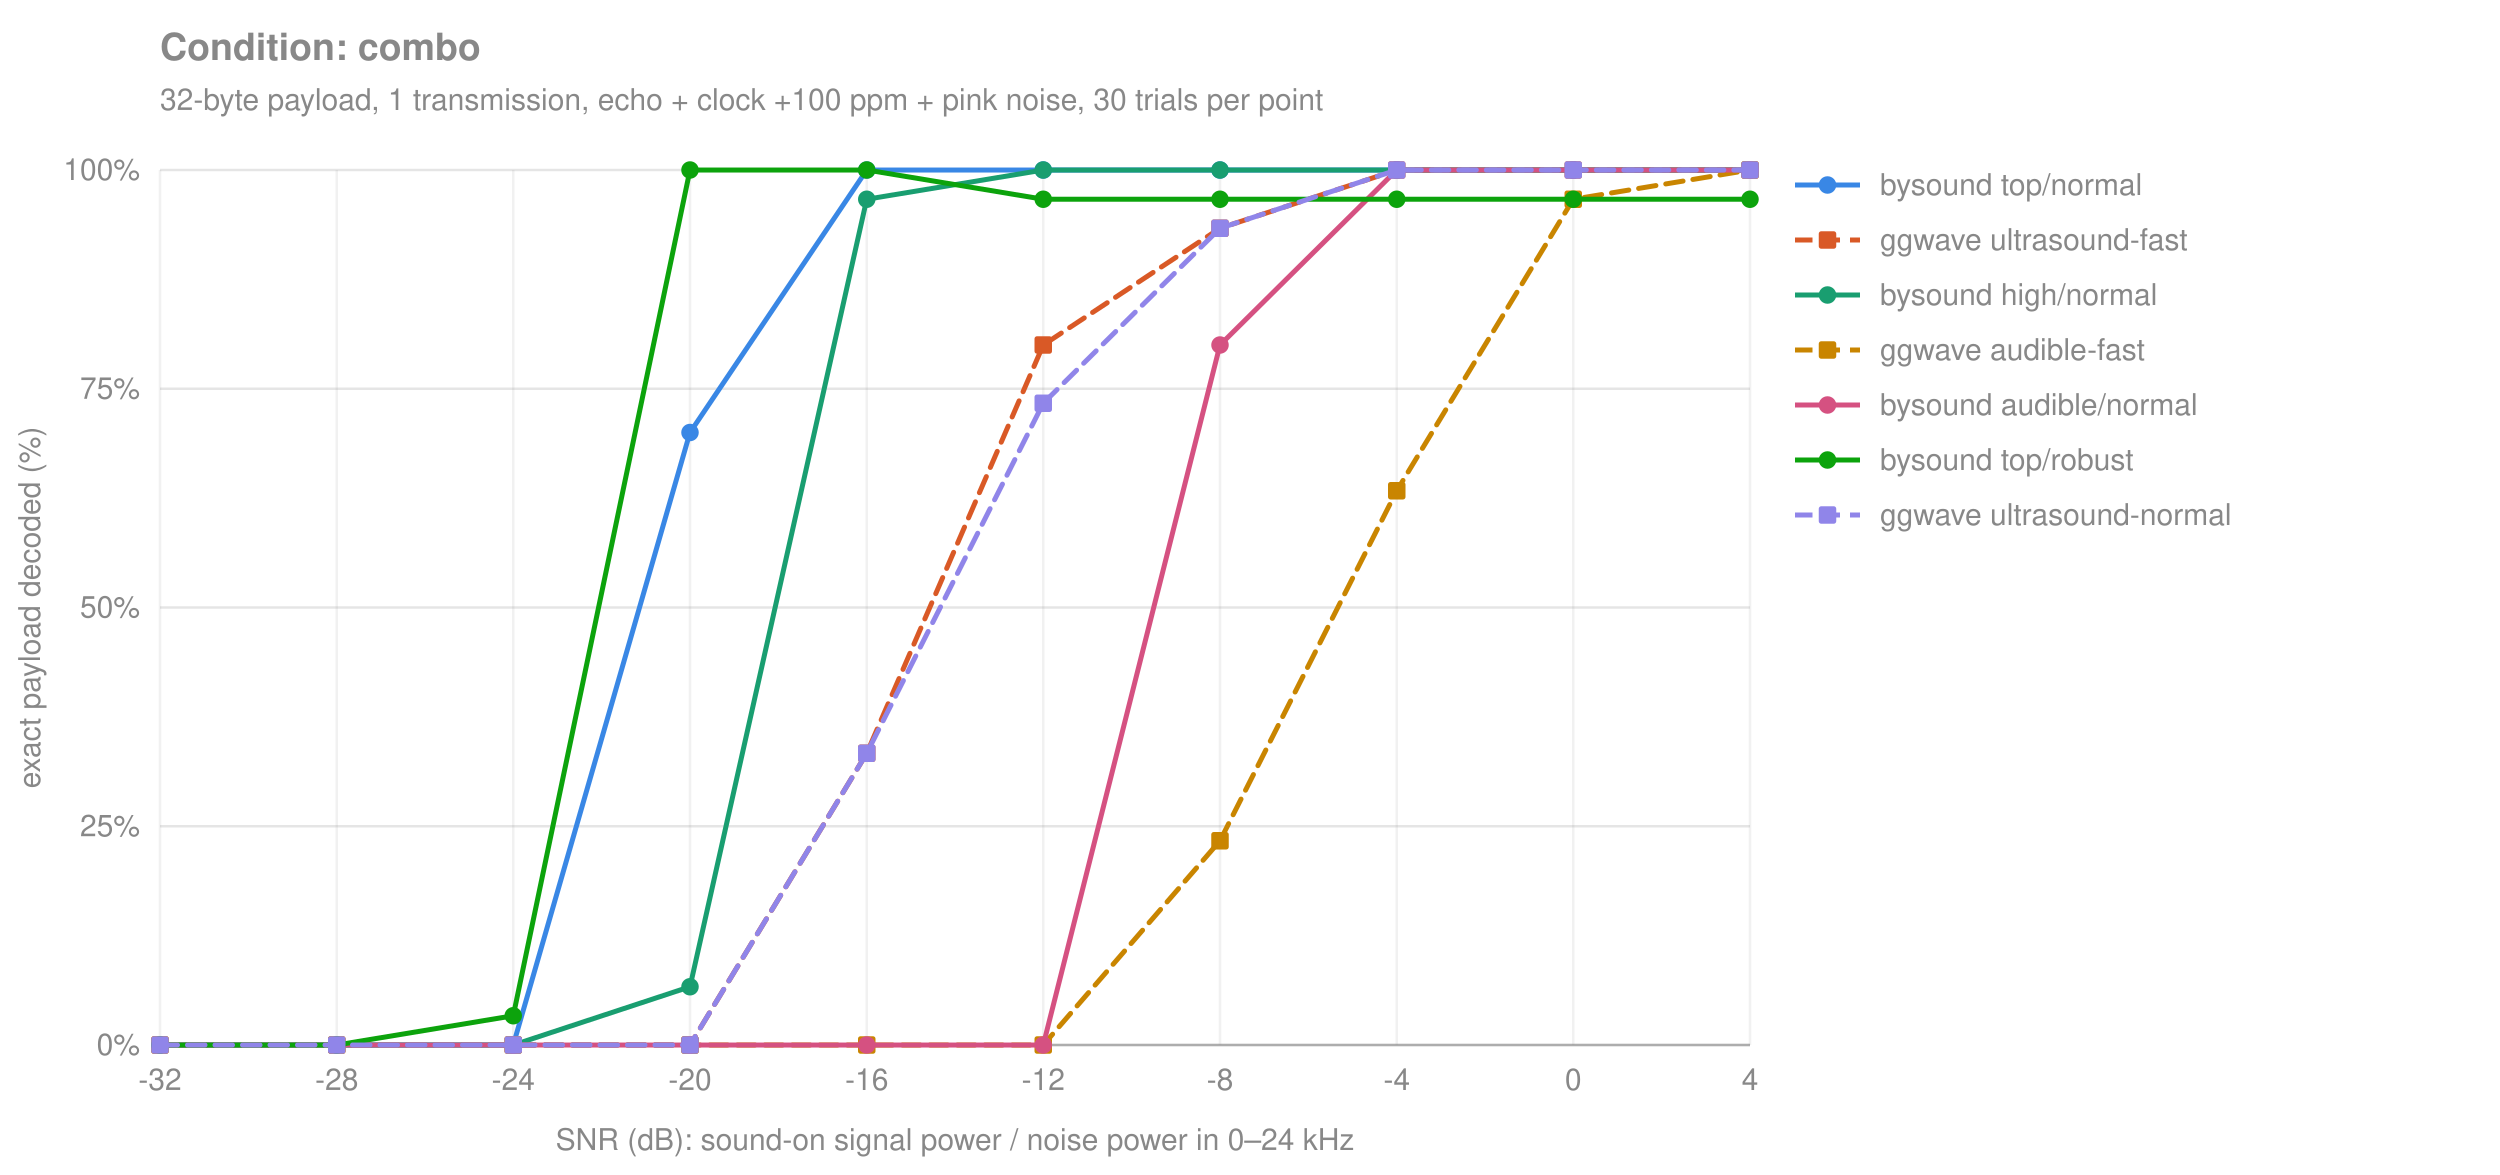
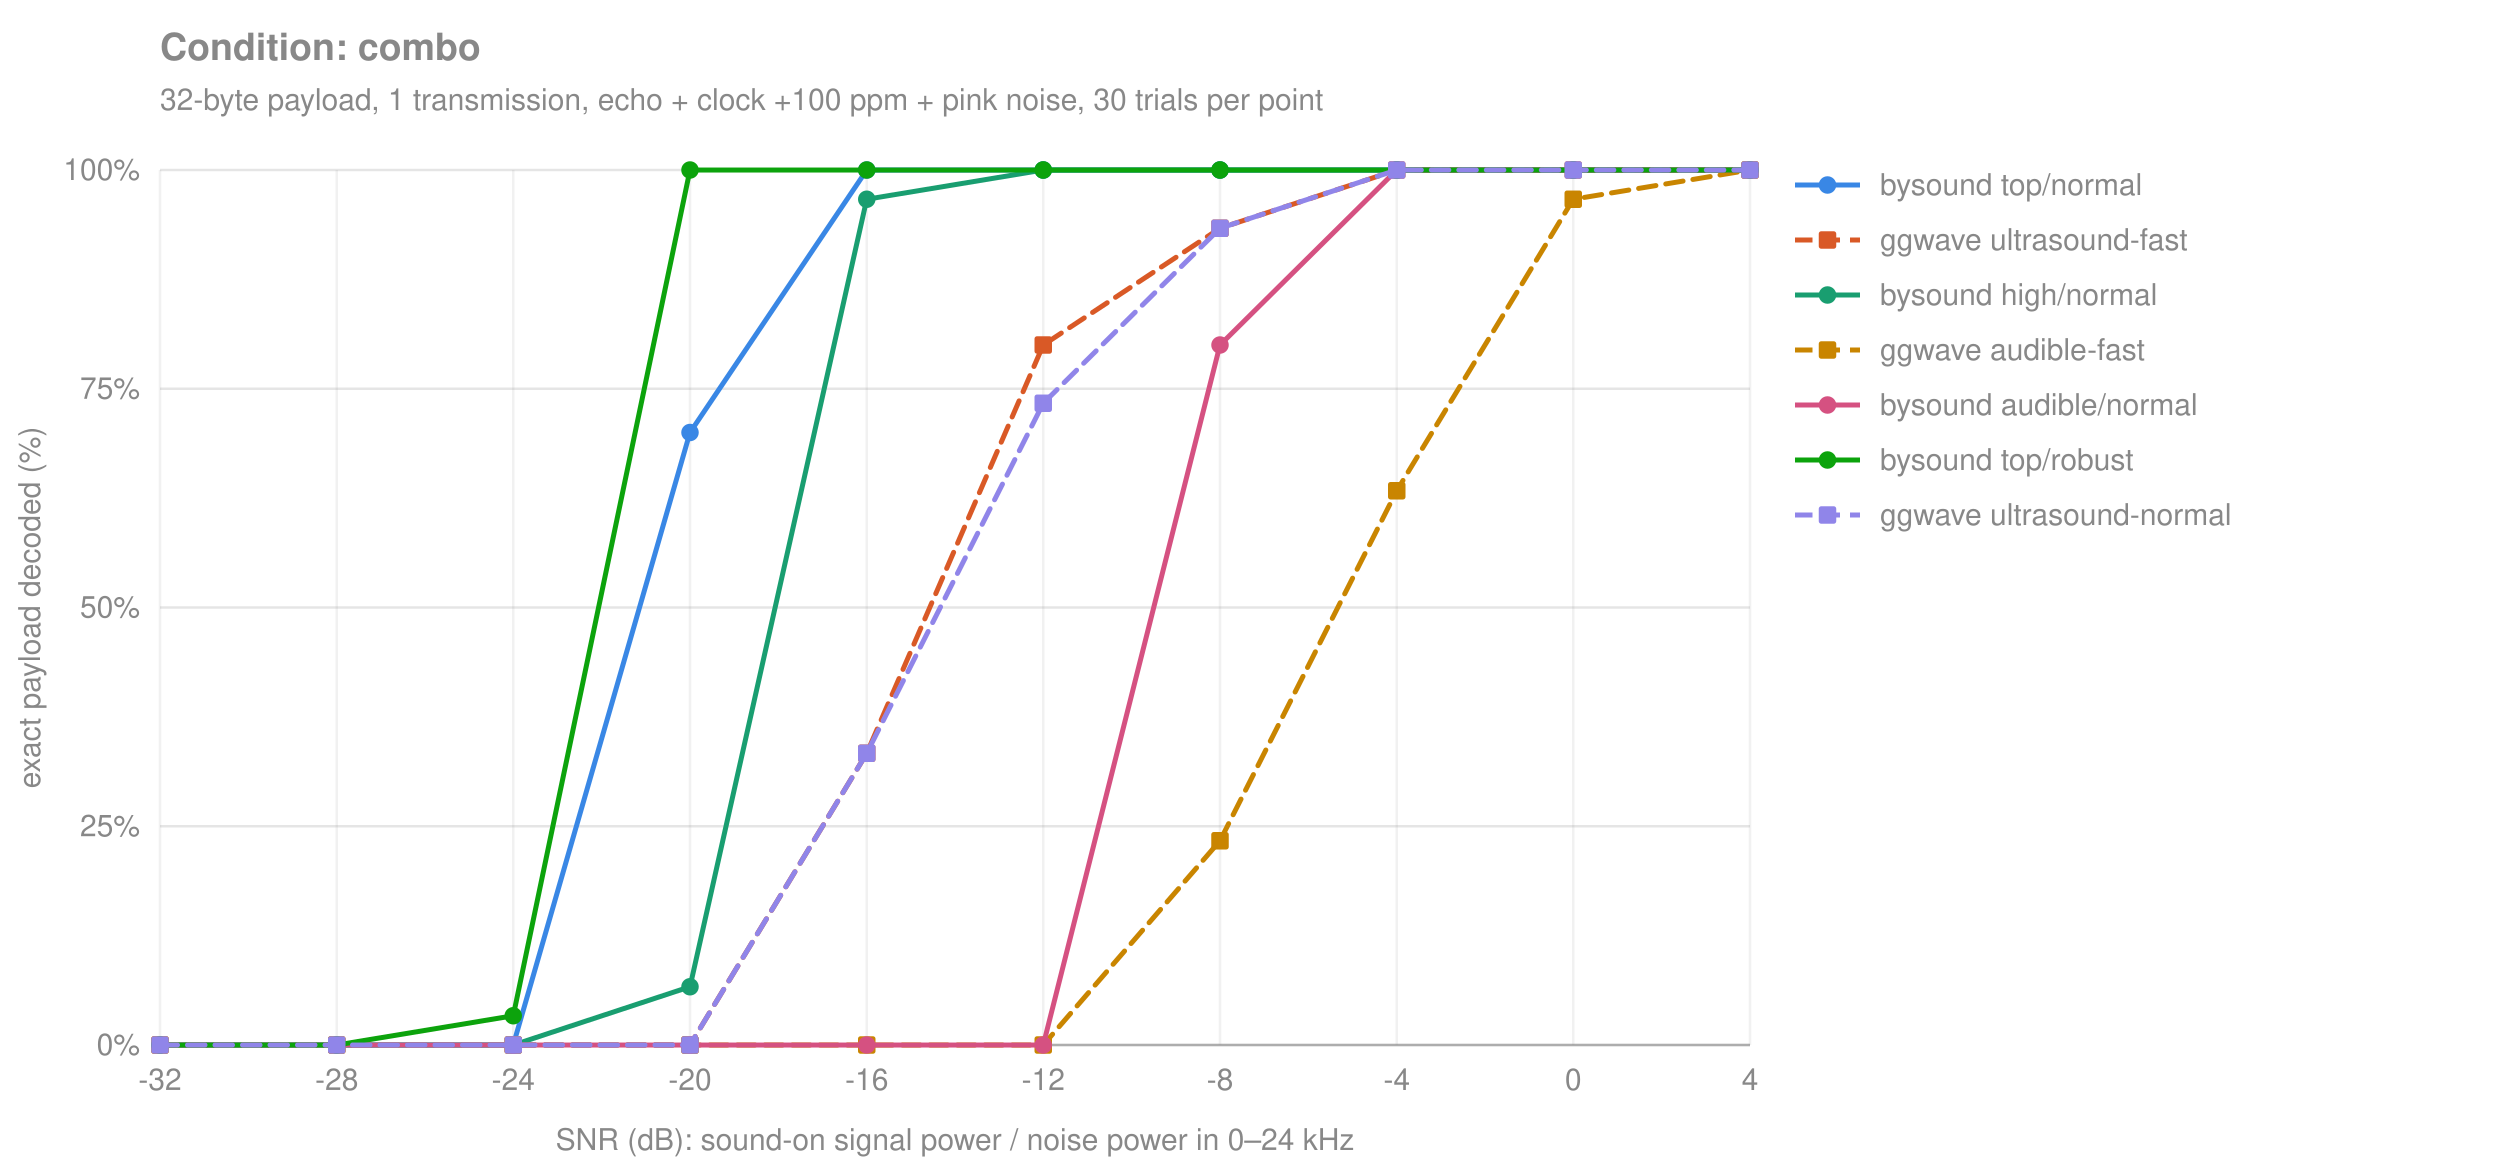
<svg xmlns="http://www.w3.org/2000/svg" width="1000" height="470" viewBox="0 0 1000 470" font-family="-apple-system,BlinkMacSystemFont,'Segoe UI',Helvetica,Arial,sans-serif" font-size="12">
  <text x="64" y="24" fill="#888888" font-size="15" font-weight="600">Condition: combo</text>
  <text x="64" y="44" fill="#888888" font-size="12">32-byte payload, 1 transmission, echo + clock +100 ppm + pink noise, 30 trials per point</text>
  <line x1="64" x2="700" y1="418.0" y2="418.0" stroke="#888888" stroke-opacity="0.22" stroke-width="1" />
  <text x="56" y="418.0" fill="#888888" text-anchor="end" dominant-baseline="middle">0%</text>
  <line x1="64" x2="700" y1="330.5" y2="330.5" stroke="#888888" stroke-opacity="0.22" stroke-width="1" />
  <text x="56" y="330.5" fill="#888888" text-anchor="end" dominant-baseline="middle">25%</text>
  <line x1="64" x2="700" y1="243.0" y2="243.0" stroke="#888888" stroke-opacity="0.22" stroke-width="1" />
  <text x="56" y="243.0" fill="#888888" text-anchor="end" dominant-baseline="middle">50%</text>
  <line x1="64" x2="700" y1="155.5" y2="155.5" stroke="#888888" stroke-opacity="0.22" stroke-width="1" />
  <text x="56" y="155.5" fill="#888888" text-anchor="end" dominant-baseline="middle">75%</text>
  <line x1="64" x2="700" y1="68.0" y2="68.0" stroke="#888888" stroke-opacity="0.22" stroke-width="1" />
  <text x="56" y="68.0" fill="#888888" text-anchor="end" dominant-baseline="middle">100%</text>
  <line x1="64.0" x2="64.0" y1="68" y2="418" stroke="#888888" stroke-opacity="0.12" stroke-width="1" />
  <text x="64.0" y="436" fill="#888888" text-anchor="middle">-32</text>
  <line x1="134.7" x2="134.7" y1="68" y2="418" stroke="#888888" stroke-opacity="0.12" stroke-width="1" />
  <text x="134.7" y="436" fill="#888888" text-anchor="middle">-28</text>
  <line x1="205.3" x2="205.3" y1="68" y2="418" stroke="#888888" stroke-opacity="0.12" stroke-width="1" />
  <text x="205.3" y="436" fill="#888888" text-anchor="middle">-24</text>
  <line x1="276.0" x2="276.0" y1="68" y2="418" stroke="#888888" stroke-opacity="0.12" stroke-width="1" />
  <text x="276.0" y="436" fill="#888888" text-anchor="middle">-20</text>
  <line x1="346.7" x2="346.7" y1="68" y2="418" stroke="#888888" stroke-opacity="0.12" stroke-width="1" />
  <text x="346.7" y="436" fill="#888888" text-anchor="middle">-16</text>
  <line x1="417.3" x2="417.3" y1="68" y2="418" stroke="#888888" stroke-opacity="0.12" stroke-width="1" />
  <text x="417.3" y="436" fill="#888888" text-anchor="middle">-12</text>
  <line x1="488.0" x2="488.0" y1="68" y2="418" stroke="#888888" stroke-opacity="0.12" stroke-width="1" />
  <text x="488.0" y="436" fill="#888888" text-anchor="middle">-8</text>
  <line x1="558.7" x2="558.7" y1="68" y2="418" stroke="#888888" stroke-opacity="0.12" stroke-width="1" />
  <text x="558.7" y="436" fill="#888888" text-anchor="middle">-4</text>
  <line x1="629.3" x2="629.3" y1="68" y2="418" stroke="#888888" stroke-opacity="0.12" stroke-width="1" />
  <text x="629.3" y="436" fill="#888888" text-anchor="middle">0</text>
  <line x1="700.0" x2="700.0" y1="68" y2="418" stroke="#888888" stroke-opacity="0.12" stroke-width="1" />
  <text x="700.0" y="436" fill="#888888" text-anchor="middle">4</text>
  <line x1="64" x2="700" y1="418" y2="418" stroke="#888888" stroke-opacity="0.6" stroke-width="1" />
  <text x="382.0" y="460" fill="#888888" text-anchor="middle">SNR (dB): sound-on signal power / noise power in 0–24 kHz</text>
  <text transform="translate(16 243.0) rotate(-90)" fill="#888888" text-anchor="middle">exact payload decoded (%)</text>
  <path d="M64.0 418.0 L134.7 418.0 L205.3 418.0 L276.0 173.0 L346.7 68.0 L417.3 68.0 L488.0 68.0 L558.7 68.0 L629.3 68.0 L700.0 68.0" fill="none" stroke="#3987e5" stroke-width="2" stroke-linejoin="round" stroke-linecap="round" />
  <circle cx="64.0" cy="418.0" r="3.5" fill="#3987e5" />
  <circle cx="134.7" cy="418.0" r="3.5" fill="#3987e5" />
  <circle cx="205.3" cy="418.0" r="3.5" fill="#3987e5" />
  <circle cx="276.0" cy="173.0" r="3.5" fill="#3987e5" />
  <circle cx="346.7" cy="68.0" r="3.5" fill="#3987e5" />
  <circle cx="417.3" cy="68.0" r="3.5" fill="#3987e5" />
  <circle cx="488.0" cy="68.0" r="3.5" fill="#3987e5" />
  <circle cx="558.7" cy="68.0" r="3.5" fill="#3987e5" />
  <circle cx="629.3" cy="68.0" r="3.5" fill="#3987e5" />
  <circle cx="700.0" cy="68.0" r="3.5" fill="#3987e5" />
  <path d="M64.0 418.0 L134.7 418.0 L205.3 418.0 L276.0 418.0 L346.7 301.3 L417.3 138.0 L488.0 91.3 L558.7 68.0 L629.3 68.0 L700.0 68.0" fill="none" stroke="#d95926" stroke-width="2" stroke-linejoin="round" stroke-linecap="round" stroke-dasharray="7 4" />
  <rect x="60.5" y="414.5" width="7" height="7" rx="1" fill="#d95926" />
  <rect x="131.2" y="414.5" width="7" height="7" rx="1" fill="#d95926" />
  <rect x="201.8" y="414.5" width="7" height="7" rx="1" fill="#d95926" />
  <rect x="272.5" y="414.5" width="7" height="7" rx="1" fill="#d95926" />
  <rect x="343.2" y="297.8" width="7" height="7" rx="1" fill="#d95926" />
  <rect x="413.8" y="134.5" width="7" height="7" rx="1" fill="#d95926" />
  <rect x="484.5" y="87.8" width="7" height="7" rx="1" fill="#d95926" />
  <rect x="555.2" y="64.5" width="7" height="7" rx="1" fill="#d95926" />
  <rect x="625.8" y="64.5" width="7" height="7" rx="1" fill="#d95926" />
  <rect x="696.5" y="64.5" width="7" height="7" rx="1" fill="#d95926" />
  <path d="M64.0 418.0 L134.7 418.0 L205.3 418.0 L276.0 394.7 L346.7 79.7 L417.3 68.0 L488.0 68.0 L558.7 68.0 L629.3 68.0 L700.0 68.0" fill="none" stroke="#199e70" stroke-width="2" stroke-linejoin="round" stroke-linecap="round" />
  <circle cx="64.0" cy="418.0" r="3.5" fill="#199e70" />
  <circle cx="134.7" cy="418.0" r="3.5" fill="#199e70" />
  <circle cx="205.3" cy="418.0" r="3.5" fill="#199e70" />
  <circle cx="276.0" cy="394.7" r="3.5" fill="#199e70" />
  <circle cx="346.7" cy="79.7" r="3.5" fill="#199e70" />
  <circle cx="417.3" cy="68.0" r="3.5" fill="#199e70" />
  <circle cx="488.0" cy="68.0" r="3.5" fill="#199e70" />
  <circle cx="558.7" cy="68.0" r="3.5" fill="#199e70" />
  <circle cx="629.3" cy="68.0" r="3.5" fill="#199e70" />
  <circle cx="700.0" cy="68.0" r="3.5" fill="#199e70" />
  <path d="M64.0 418.0 L134.7 418.0 L205.3 418.0 L276.0 418.0 L346.7 418.0 L417.3 418.0 L488.0 336.3 L558.7 196.3 L629.3 79.7 L700.0 68.0" fill="none" stroke="#c98500" stroke-width="2" stroke-linejoin="round" stroke-linecap="round" stroke-dasharray="7 4" />
  <rect x="60.5" y="414.5" width="7" height="7" rx="1" fill="#c98500" />
  <rect x="131.2" y="414.5" width="7" height="7" rx="1" fill="#c98500" />
  <rect x="201.8" y="414.5" width="7" height="7" rx="1" fill="#c98500" />
  <rect x="272.5" y="414.5" width="7" height="7" rx="1" fill="#c98500" />
  <rect x="343.2" y="414.5" width="7" height="7" rx="1" fill="#c98500" />
  <rect x="413.8" y="414.5" width="7" height="7" rx="1" fill="#c98500" />
  <rect x="484.5" y="332.8" width="7" height="7" rx="1" fill="#c98500" />
  <rect x="555.2" y="192.8" width="7" height="7" rx="1" fill="#c98500" />
  <rect x="625.8" y="76.2" width="7" height="7" rx="1" fill="#c98500" />
  <rect x="696.5" y="64.5" width="7" height="7" rx="1" fill="#c98500" />
  <path d="M64.0 418.0 L134.7 418.0 L205.3 418.0 L276.0 418.0 L346.7 418.0 L417.3 418.0 L488.0 138.0 L558.7 68.0 L629.3 68.0 L700.0 68.0" fill="none" stroke="#d55181" stroke-width="2" stroke-linejoin="round" stroke-linecap="round" />
  <circle cx="64.0" cy="418.0" r="3.5" fill="#d55181" />
  <circle cx="134.7" cy="418.0" r="3.5" fill="#d55181" />
  <circle cx="205.3" cy="418.0" r="3.5" fill="#d55181" />
  <circle cx="276.0" cy="418.0" r="3.5" fill="#d55181" />
  <circle cx="346.7" cy="418.0" r="3.5" fill="#d55181" />
  <circle cx="417.3" cy="418.0" r="3.5" fill="#d55181" />
  <circle cx="488.0" cy="138.0" r="3.5" fill="#d55181" />
  <circle cx="558.7" cy="68.0" r="3.5" fill="#d55181" />
  <circle cx="629.3" cy="68.0" r="3.5" fill="#d55181" />
  <circle cx="700.0" cy="68.0" r="3.5" fill="#d55181" />
-   <path d="M64.0 418.0 L134.7 418.0 L205.3 406.3 L276.0 68.0 L346.7 68.0 L417.3 79.7 L488.0 79.7 L558.7 79.7 L629.3 79.7 L700.0 79.7" fill="none" stroke="#0ca30c" stroke-width="2" stroke-linejoin="round" stroke-linecap="round" />
+   <path d="M64.0 418.0 L134.7 418.0 L205.3 406.3 L276.0 68.0 L346.7 68.0 L417.3 68.0 L488.0 68.0 L558.7 68.0 L629.3 68.0 L700.0 68.0" fill="none" stroke="#0ca30c" stroke-width="2" stroke-linejoin="round" stroke-linecap="round" />
  <circle cx="64.0" cy="418.0" r="3.5" fill="#0ca30c" />
  <circle cx="134.7" cy="418.0" r="3.5" fill="#0ca30c" />
  <circle cx="205.3" cy="406.3" r="3.5" fill="#0ca30c" />
  <circle cx="276.0" cy="68.0" r="3.5" fill="#0ca30c" />
  <circle cx="346.7" cy="68.0" r="3.5" fill="#0ca30c" />
-   <circle cx="417.3" cy="79.7" r="3.5" fill="#0ca30c" />
-   <circle cx="488.0" cy="79.7" r="3.5" fill="#0ca30c" />
-   <circle cx="558.7" cy="79.7" r="3.5" fill="#0ca30c" />
-   <circle cx="629.3" cy="79.7" r="3.5" fill="#0ca30c" />
-   <circle cx="700.0" cy="79.7" r="3.5" fill="#0ca30c" />
+   <circle cx="417.3" cy="68.0" r="3.5" fill="#0ca30c" />
+   <circle cx="488.0" cy="68.0" r="3.5" fill="#0ca30c" />
+   <circle cx="558.7" cy="68.0" r="3.5" fill="#0ca30c" />
+   <circle cx="629.3" cy="68.0" r="3.5" fill="#0ca30c" />
+   <circle cx="700.0" cy="68.0" r="3.5" fill="#0ca30c" />
  <path d="M64.0 418.0 L134.7 418.0 L205.3 418.0 L276.0 418.0 L346.7 301.3 L417.3 161.3 L488.0 91.3 L558.7 68.0 L629.3 68.0 L700.0 68.0" fill="none" stroke="#9085e9" stroke-width="2" stroke-linejoin="round" stroke-linecap="round" stroke-dasharray="7 4" />
  <rect x="60.5" y="414.5" width="7" height="7" rx="1" fill="#9085e9" />
  <rect x="131.2" y="414.5" width="7" height="7" rx="1" fill="#9085e9" />
  <rect x="201.8" y="414.5" width="7" height="7" rx="1" fill="#9085e9" />
  <rect x="272.5" y="414.5" width="7" height="7" rx="1" fill="#9085e9" />
  <rect x="343.2" y="297.8" width="7" height="7" rx="1" fill="#9085e9" />
  <rect x="413.8" y="157.8" width="7" height="7" rx="1" fill="#9085e9" />
  <rect x="484.5" y="87.8" width="7" height="7" rx="1" fill="#9085e9" />
  <rect x="555.2" y="64.5" width="7" height="7" rx="1" fill="#9085e9" />
  <rect x="625.8" y="64.5" width="7" height="7" rx="1" fill="#9085e9" />
  <rect x="696.5" y="64.5" width="7" height="7" rx="1" fill="#9085e9" />
  <line x1="718" x2="744" y1="74" y2="74" stroke="#3987e5" stroke-width="2" />
  <circle cx="731" cy="74" r="3.5" fill="#3987e5" />
  <text x="752" y="74" fill="#888888" dominant-baseline="middle">bysound top/normal</text>
  <line x1="718" x2="744" y1="96" y2="96" stroke="#d95926" stroke-width="2" stroke-dasharray="7 4" />
  <rect x="727.5" y="92.5" width="7" height="7" rx="1" fill="#d95926" />
  <text x="752" y="96" fill="#888888" dominant-baseline="middle">ggwave ultrasound-fast</text>
  <line x1="718" x2="744" y1="118" y2="118" stroke="#199e70" stroke-width="2" />
  <circle cx="731" cy="118" r="3.5" fill="#199e70" />
  <text x="752" y="118" fill="#888888" dominant-baseline="middle">bysound high/normal</text>
  <line x1="718" x2="744" y1="140" y2="140" stroke="#c98500" stroke-width="2" stroke-dasharray="7 4" />
  <rect x="727.5" y="136.5" width="7" height="7" rx="1" fill="#c98500" />
  <text x="752" y="140" fill="#888888" dominant-baseline="middle">ggwave audible-fast</text>
  <line x1="718" x2="744" y1="162" y2="162" stroke="#d55181" stroke-width="2" />
  <circle cx="731" cy="162" r="3.5" fill="#d55181" />
  <text x="752" y="162" fill="#888888" dominant-baseline="middle">bysound audible/normal</text>
  <line x1="718" x2="744" y1="184" y2="184" stroke="#0ca30c" stroke-width="2" />
  <circle cx="731" cy="184" r="3.5" fill="#0ca30c" />
  <text x="752" y="184" fill="#888888" dominant-baseline="middle">bysound top/robust</text>
  <line x1="718" x2="744" y1="206" y2="206" stroke="#9085e9" stroke-width="2" stroke-dasharray="7 4" />
  <rect x="727.5" y="202.5" width="7" height="7" rx="1" fill="#9085e9" />
  <text x="752" y="206" fill="#888888" dominant-baseline="middle">ggwave ultrasound-normal</text>
</svg>
